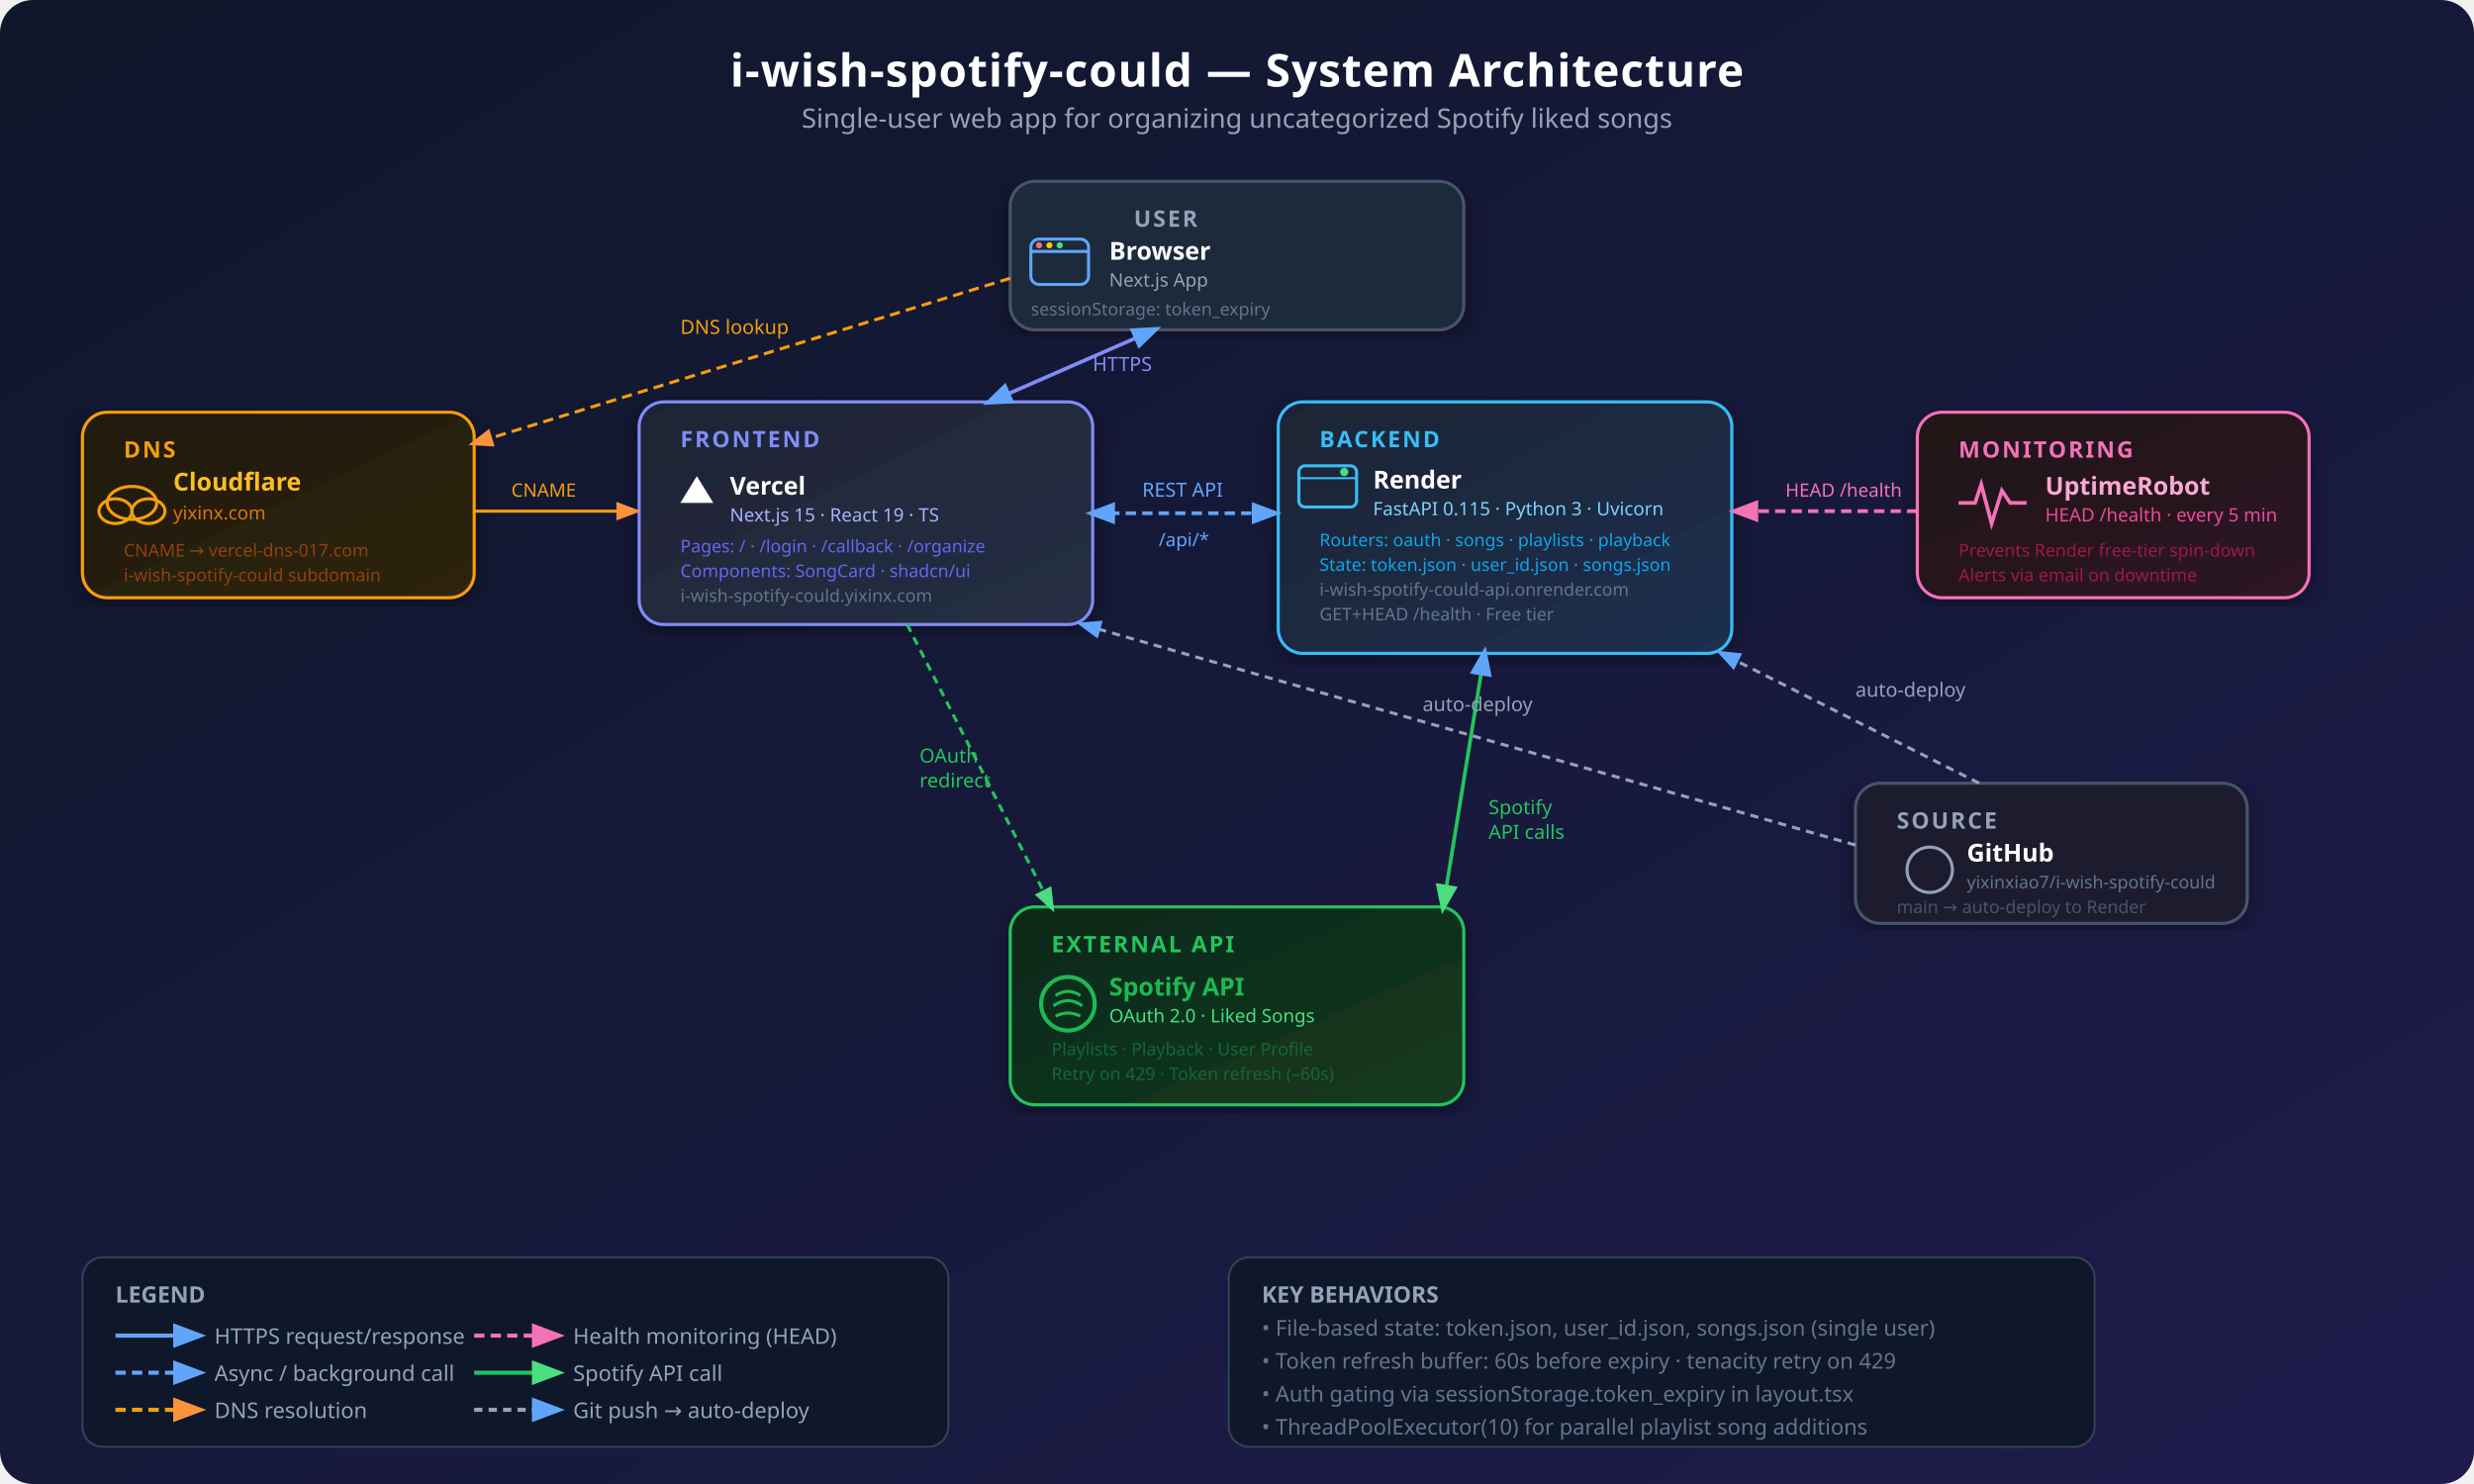
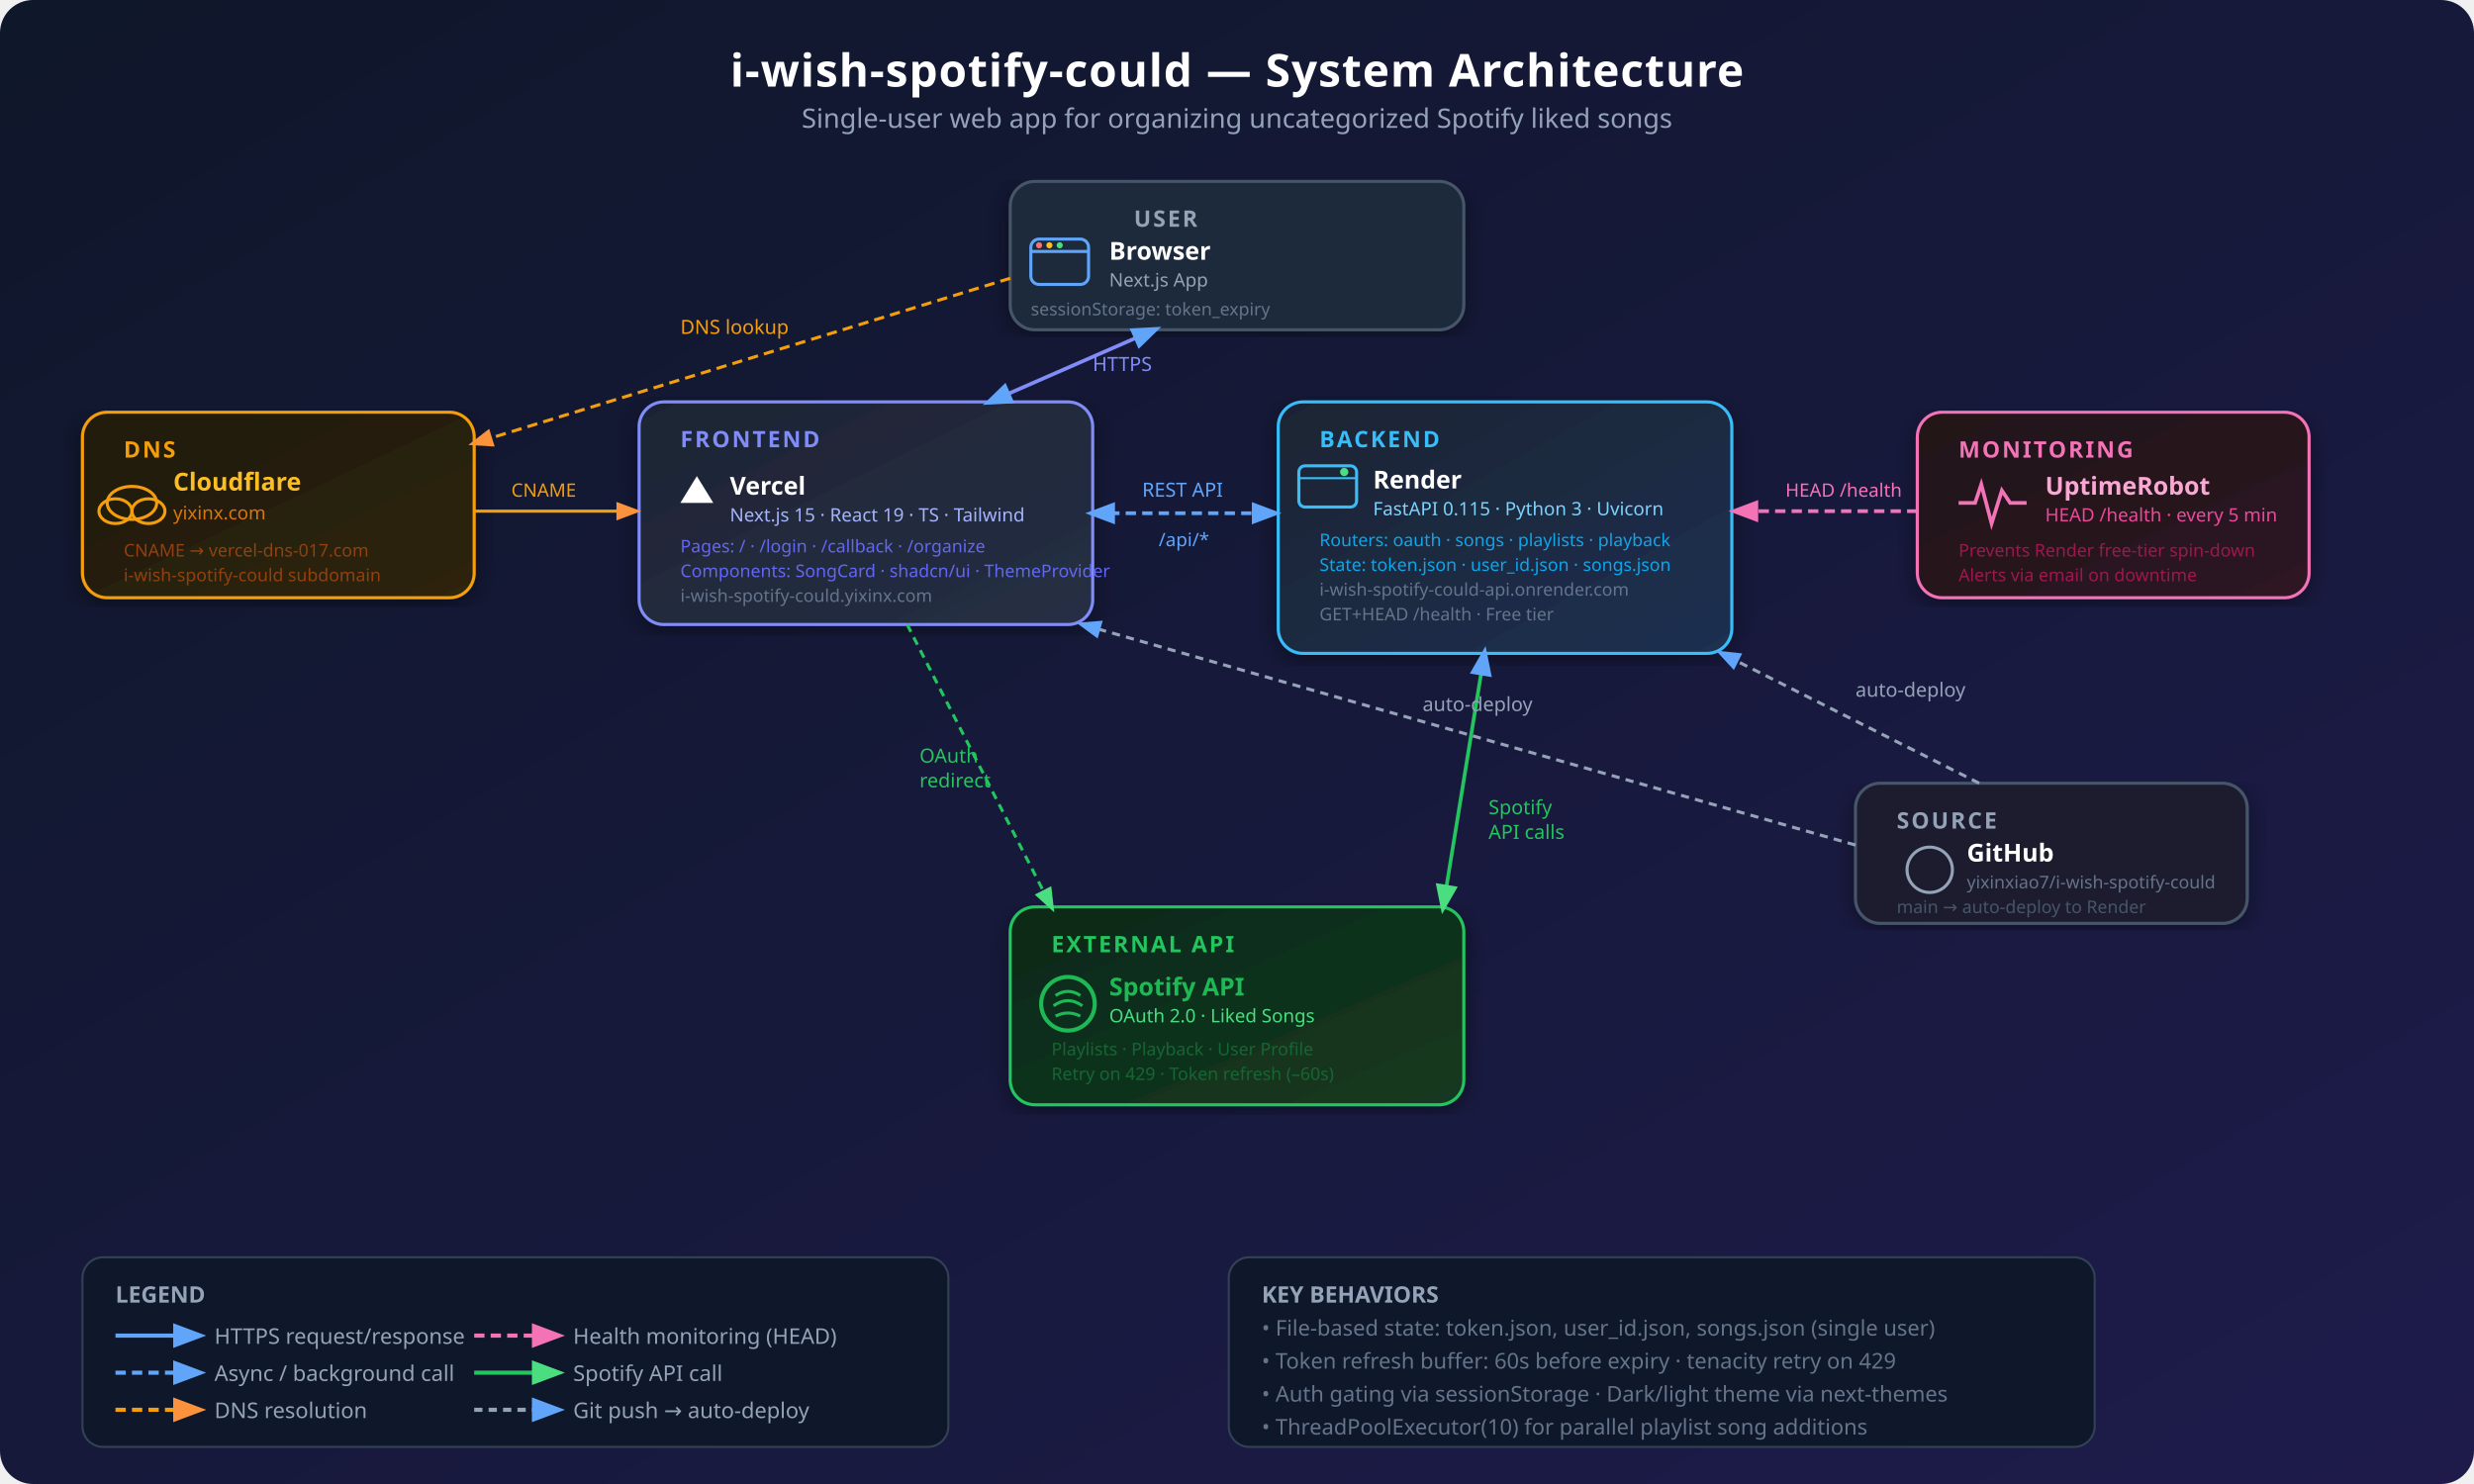
<svg xmlns="http://www.w3.org/2000/svg" viewBox="0 0 1200 720" width="1200" height="720" font-family="'Segoe UI', system-ui, sans-serif">
  <defs>
    <linearGradient id="bgGrad" x1="0%" y1="0%" x2="100%" y2="100%">
      <stop offset="0%" style="stop-color:#0f172a" />
      <stop offset="100%" style="stop-color:#1e1b4b" />
    </linearGradient>
    <linearGradient id="vercelGrad" x1="0%" y1="0%" x2="100%" y2="100%">
      <stop offset="0%" style="stop-color:#1d2433" />
      <stop offset="100%" style="stop-color:#262f45" />
    </linearGradient>
    <linearGradient id="renderGrad" x1="0%" y1="0%" x2="100%" y2="100%">
      <stop offset="0%" style="stop-color:#1c2433" />
      <stop offset="100%" style="stop-color:#1f3050" />
    </linearGradient>
    <linearGradient id="spotifyGrad" x1="0%" y1="0%" x2="100%" y2="100%">
      <stop offset="0%" style="stop-color:#0f2818" />
      <stop offset="100%" style="stop-color:#133a20" />
    </linearGradient>
    <linearGradient id="cfGrad" x1="0%" y1="0%" x2="100%" y2="100%">
      <stop offset="0%" style="stop-color:#1f1a0e" />
      <stop offset="100%" style="stop-color:#2e2510" />
    </linearGradient>
    <linearGradient id="urGrad" x1="0%" y1="0%" x2="100%" y2="100%">
      <stop offset="0%" style="stop-color:#1f1218" />
      <stop offset="100%" style="stop-color:#2e1524" />
    </linearGradient>
    <marker id="arrowBlue" markerWidth="8" markerHeight="8" refX="6" refY="3" orient="auto">
      <path d="M0,0 L0,6 L8,3 z" fill="#60a5fa" />
    </marker>
    <marker id="arrowGreen" markerWidth="8" markerHeight="8" refX="6" refY="3" orient="auto">
      <path d="M0,0 L0,6 L8,3 z" fill="#4ade80" />
    </marker>
    <marker id="arrowOrange" markerWidth="8" markerHeight="8" refX="6" refY="3" orient="auto">
      <path d="M0,0 L0,6 L8,3 z" fill="#fb923c" />
    </marker>
    <marker id="arrowPink" markerWidth="8" markerHeight="8" refX="6" refY="3" orient="auto">
      <path d="M0,0 L0,6 L8,3 z" fill="#f472b6" />
    </marker>
    <marker id="arrowBlueBack" markerWidth="8" markerHeight="8" refX="2" refY="3" orient="auto">
      <path d="M8,0 L8,6 L0,3 z" fill="#60a5fa" />
    </marker>
    <filter id="glow">
      <feGaussianBlur stdDeviation="2" result="coloredBlur" />
      <feMerge>
        <feMergeNode in="coloredBlur" />
        <feMergeNode in="SourceGraphic" />
      </feMerge>
    </filter>
    <filter id="softShadow" x="-5%" y="-5%" width="110%" height="110%">
      <feDropShadow dx="0" dy="3" stdDeviation="6" flood-color="#000" flood-opacity="0.4" />
    </filter>
  </defs>
  <rect width="1200" height="720" fill="url(#bgGrad)" rx="16" />
  <text x="600" y="42" text-anchor="middle" font-size="22" font-weight="700" fill="white" letter-spacing="0.5">i-wish-spotify-could — System Architecture</text>
  <text x="600" y="62" text-anchor="middle" font-size="13" fill="#94a3b8">Single-user web app for organizing uncategorized Spotify liked songs</text>
  <g filter="url(#softShadow)">
    <rect x="490" y="88" width="220" height="72" rx="12" fill="#1e293b" stroke="#475569" stroke-width="1.5" />
  </g>
  <text x="550" y="110" font-size="11" fill="#94a3b8" font-weight="600" letter-spacing="1">USER</text>
  <rect x="500" y="116" width="28" height="22" rx="4" fill="none" stroke="#60a5fa" stroke-width="1.5" />
  <line x1="500" y1="122" x2="528" y2="122" stroke="#60a5fa" stroke-width="1.5" />
  <circle cx="504" cy="119" r="1.5" fill="#f87171" />
  <circle cx="509" cy="119" r="1.5" fill="#fbbf24" />
  <circle cx="514" cy="119" r="1.5" fill="#4ade80" />
  <text x="538" y="126" font-size="12" font-weight="700" fill="white">Browser</text>
  <text x="538" y="139" font-size="9" fill="#94a3b8">Next.js App</text>
  <text x="500" y="153" font-size="8.5" fill="#64748b">sessionStorage: token_expiry</text>
  <g filter="url(#softShadow)">
    <rect x="40" y="200" width="190" height="90" rx="12" fill="url(#cfGrad)" stroke="#f59e0b" stroke-width="1.5" />
  </g>
  <text x="60" y="222" font-size="11" fill="#f59e0b" font-weight="600" letter-spacing="1">DNS</text>
  <ellipse cx="64" cy="244" rx="12" ry="8" fill="none" stroke="#f59e0b" stroke-width="1.5" />
  <ellipse cx="56" cy="248" rx="8" ry="6" fill="none" stroke="#f59e0b" stroke-width="1.5" />
  <ellipse cx="72" cy="248" rx="8" ry="6" fill="none" stroke="#f59e0b" stroke-width="1.5" />
  <text x="84" y="238" font-size="12" font-weight="700" fill="#fbbf24">Cloudflare</text>
  <text x="84" y="252" font-size="9" fill="#d97706">yixinx.com</text>
  <text x="60" y="270" font-size="8.5" fill="#92400e">CNAME → vercel-dns-017.com</text>
  <text x="60" y="282" font-size="8.5" fill="#92400e">i-wish-spotify-could subdomain</text>
  <g filter="url(#softShadow)">
    <rect x="310" y="195" width="220" height="108" rx="12" fill="url(#vercelGrad)" stroke="#818cf8" stroke-width="1.5" />
  </g>
  <text x="330" y="217" font-size="11" fill="#818cf8" font-weight="600" letter-spacing="1">FRONTEND</text>
  <polygon points="330,244 346,244 338,231" fill="white" />
  <text x="354" y="240" font-size="12" font-weight="700" fill="white">Vercel</text>
-   <text x="354" y="253" font-size="9" fill="#a5b4fc">Next.js 15 · React 19 · TS</text>
+   <text x="354" y="253" font-size="9" fill="#a5b4fc">Next.js 15 · React 19 · TS · Tailwind</text>
  <text x="330" y="268" font-size="8.5" fill="#6366f1">Pages: / · /login · /callback · /organize</text>
-   <text x="330" y="280" font-size="8.5" fill="#6366f1">Components: SongCard · shadcn/ui</text>
+   <text x="330" y="280" font-size="8.5" fill="#6366f1">Components: SongCard · shadcn/ui · ThemeProvider</text>
  <text x="330" y="292" font-size="8.5" fill="#64748b">i-wish-spotify-could.yixinx.com</text>
  <g filter="url(#softShadow)">
    <rect x="620" y="195" width="220" height="122" rx="12" fill="url(#renderGrad)" stroke="#38bdf8" stroke-width="1.5" />
  </g>
  <text x="640" y="217" font-size="11" fill="#38bdf8" font-weight="600" letter-spacing="1">BACKEND</text>
  <rect x="630" y="226" width="28" height="20" rx="3" fill="none" stroke="#38bdf8" stroke-width="1.5" />
  <line x1="630" y1="232" x2="658" y2="232" stroke="#38bdf8" stroke-width="1" />
  <circle cx="652" cy="229" r="2" fill="#4ade80" />
  <text x="666" y="237" font-size="12" font-weight="700" fill="white">Render</text>
  <text x="666" y="250" font-size="9" fill="#7dd3fc">FastAPI 0.115 · Python 3 · Uvicorn</text>
  <text x="640" y="265" font-size="8.5" fill="#0ea5e9">Routers: oauth · songs · playlists · playback</text>
  <text x="640" y="277" font-size="8.5" fill="#0ea5e9">State: token.json · user_id.json · songs.json</text>
  <text x="640" y="289" font-size="8.5" fill="#64748b">i-wish-spotify-could-api.onrender.com</text>
  <text x="640" y="301" font-size="8.5" fill="#64748b">GET+HEAD /health · Free tier</text>
  <g filter="url(#softShadow)">
    <rect x="490" y="440" width="220" height="96" rx="12" fill="url(#spotifyGrad)" stroke="#22c55e" stroke-width="1.5" />
  </g>
  <text x="510" y="462" font-size="11" fill="#22c55e" font-weight="600" letter-spacing="1">EXTERNAL API</text>
  <circle cx="518" cy="487" r="13" fill="none" stroke="#1db954" stroke-width="2" />
  <path d="M512,483 Q518,479 524,483" stroke="#1db954" stroke-width="1.5" fill="none" />
  <path d="M511,488 Q518,483 525,488" stroke="#1db954" stroke-width="1.5" fill="none" />
  <path d="M512,493 Q518,490 524,493" stroke="#1db954" stroke-width="1.5" fill="none" />
  <text x="538" y="483" font-size="12" font-weight="700" fill="#1db954">Spotify API</text>
  <text x="538" y="496" font-size="9" fill="#4ade80">OAuth 2.0 · Liked Songs</text>
  <text x="510" y="512" font-size="8.5" fill="#166534">Playlists · Playback · User Profile</text>
  <text x="510" y="524" font-size="8.5" fill="#166534">Retry on 429 · Token refresh (–60s)</text>
  <g filter="url(#softShadow)">
    <rect x="930" y="200" width="190" height="90" rx="12" fill="url(#urGrad)" stroke="#f472b6" stroke-width="1.5" />
  </g>
  <text x="950" y="222" font-size="11" fill="#f472b6" font-weight="600" letter-spacing="1">MONITORING</text>
  <polyline points="950,244 958,244 961,235 966,254 971,238 975,244 983,244" stroke="#f472b6" stroke-width="1.8" fill="none" />
  <text x="992" y="240" font-size="12" font-weight="700" fill="#f9a8d4">UptimeRobot</text>
  <text x="992" y="253" font-size="9" fill="#ec4899">HEAD /health · every 5 min</text>
  <text x="950" y="270" font-size="8.5" fill="#9d174d">Prevents Render free-tier spin-down</text>
  <text x="950" y="282" font-size="8.5" fill="#9d174d">Alerts via email on downtime</text>
  <g filter="url(#softShadow)">
    <rect x="900" y="380" width="190" height="68" rx="12" fill="#1a1f2e" stroke="#475569" stroke-width="1.5" />
  </g>
  <text x="920" y="402" font-size="11" fill="#94a3b8" font-weight="600" letter-spacing="1">SOURCE</text>
  <circle cx="936" cy="422" r="11" fill="none" stroke="#94a3b8" stroke-width="1.5" />
  <text x="954" y="418" font-size="12" font-weight="700" fill="white">GitHub</text>
  <text x="954" y="431" font-size="8.5" fill="#64748b">yixinxiao7/i-wish-spotify-could</text>
  <text x="920" y="443" font-size="8.5" fill="#475569">main → auto-deploy to Render</text>
  <line x1="490" y1="135" x2="230" y2="215" stroke="#f59e0b" stroke-width="1.5" stroke-dasharray="5,3" marker-end="url(#arrowOrange)" />
  <text x="330" y="162" font-size="9.5" fill="#f59e0b">DNS lookup</text>
  <line x1="230" y1="248" x2="308" y2="248" stroke="#f59e0b" stroke-width="1.5" marker-end="url(#arrowOrange)" />
  <text x="248" y="241" font-size="9" fill="#f59e0b">CNAME</text>
  <line x1="560" y1="160" x2="480" y2="195" stroke="#818cf8" stroke-width="1.8" marker-end="url(#arrowBlue)" marker-start="url(#arrowBlueBack)" />
  <text x="530" y="180" font-size="9.5" fill="#818cf8">HTTPS</text>
  <line x1="530" y1="249" x2="618" y2="249" stroke="#60a5fa" stroke-width="1.8" stroke-dasharray="5,3" marker-end="url(#arrowBlue)" marker-start="url(#arrowBlueBack)" />
  <text x="554" y="241" font-size="9.5" fill="#60a5fa">REST API</text>
  <text x="562" y="265" font-size="9" fill="#60a5fa">/api/*</text>
  <line x1="720" y1="317" x2="700" y2="440" stroke="#22c55e" stroke-width="1.8" marker-end="url(#arrowGreen)" marker-start="url(#arrowBlueBack)" />
  <text x="722" y="395" font-size="9.5" fill="#22c55e">Spotify</text>
  <text x="722" y="407" font-size="9.5" fill="#22c55e">API calls</text>
  <line x1="440" y1="303" x2="510" y2="440" stroke="#22c55e" stroke-width="1.5" stroke-dasharray="4,3" marker-end="url(#arrowGreen)" />
  <text x="446" y="370" font-size="9.5" fill="#22c55e">OAuth</text>
  <text x="446" y="382" font-size="9.5" fill="#22c55e">redirect</text>
  <line x1="930" y1="248" x2="842" y2="248" stroke="#f472b6" stroke-width="1.8" stroke-dasharray="5,3" marker-end="url(#arrowPink)" />
  <text x="866" y="241" font-size="9" fill="#f472b6">HEAD /health</text>
  <line x1="960" y1="380" x2="835" y2="317" stroke="#94a3b8" stroke-width="1.5" stroke-dasharray="4,3" marker-end="url(#arrowBlue)" />
  <text x="900" y="338" font-size="9.5" fill="#94a3b8">auto-deploy</text>
  <line x1="900" y1="410" x2="525" y2="303" stroke="#94a3b8" stroke-width="1.5" stroke-dasharray="4,3" marker-end="url(#arrowBlue)" />
  <text x="690" y="345" font-size="9.5" fill="#94a3b8">auto-deploy</text>
  <rect x="40" y="610" width="420" height="92" rx="10" fill="#0f172a" stroke="#334155" stroke-width="1" />
  <text x="56" y="632" font-size="11" fill="#94a3b8" font-weight="600">LEGEND</text>
  <line x1="56" y1="648" x2="96" y2="648" stroke="#60a5fa" stroke-width="2" marker-end="url(#arrowBlue)" />
  <text x="104" y="652" font-size="10.5" fill="#94a3b8">HTTPS request/response</text>
  <line x1="56" y1="666" x2="96" y2="666" stroke="#60a5fa" stroke-width="2" stroke-dasharray="5,3" marker-end="url(#arrowBlue)" />
  <text x="104" y="670" font-size="10.5" fill="#94a3b8">Async / background call</text>
  <line x1="56" y1="684" x2="96" y2="684" stroke="#f59e0b" stroke-width="2" stroke-dasharray="5,3" marker-end="url(#arrowOrange)" />
  <text x="104" y="688" font-size="10.5" fill="#94a3b8">DNS resolution</text>
  <line x1="230" y1="648" x2="270" y2="648" stroke="#f472b6" stroke-width="2" stroke-dasharray="5,3" marker-end="url(#arrowPink)" />
  <text x="278" y="652" font-size="10.5" fill="#94a3b8">Health monitoring (HEAD)</text>
  <line x1="230" y1="666" x2="270" y2="666" stroke="#22c55e" stroke-width="2" marker-end="url(#arrowGreen)" />
  <text x="278" y="670" font-size="10.5" fill="#94a3b8">Spotify API call</text>
  <line x1="230" y1="684" x2="270" y2="684" stroke="#94a3b8" stroke-width="2" stroke-dasharray="4,3" marker-end="url(#arrowBlue)" />
  <text x="278" y="688" font-size="10.5" fill="#94a3b8">Git push → auto-deploy</text>
  <rect x="596" y="610" width="420" height="92" rx="10" fill="#0f172a" stroke="#334155" stroke-width="1" />
  <text x="612" y="632" font-size="11" fill="#94a3b8" font-weight="600">KEY BEHAVIORS</text>
  <text x="612" y="648" font-size="10.5" fill="#64748b">• File-based state: token.json, user_id.json, songs.json (single user)</text>
  <text x="612" y="664" font-size="10.5" fill="#64748b">• Token refresh buffer: 60s before expiry · tenacity retry on 429</text>
-   <text x="612" y="680" font-size="10.5" fill="#64748b">• Auth gating via sessionStorage.token_expiry in layout.tsx</text>
+   <text x="612" y="680" font-size="10.5" fill="#64748b">• Auth gating via sessionStorage · Dark/light theme via next-themes</text>
  <text x="612" y="696" font-size="10.5" fill="#64748b">• ThreadPoolExecutor(10) for parallel playlist song additions</text>
</svg>
